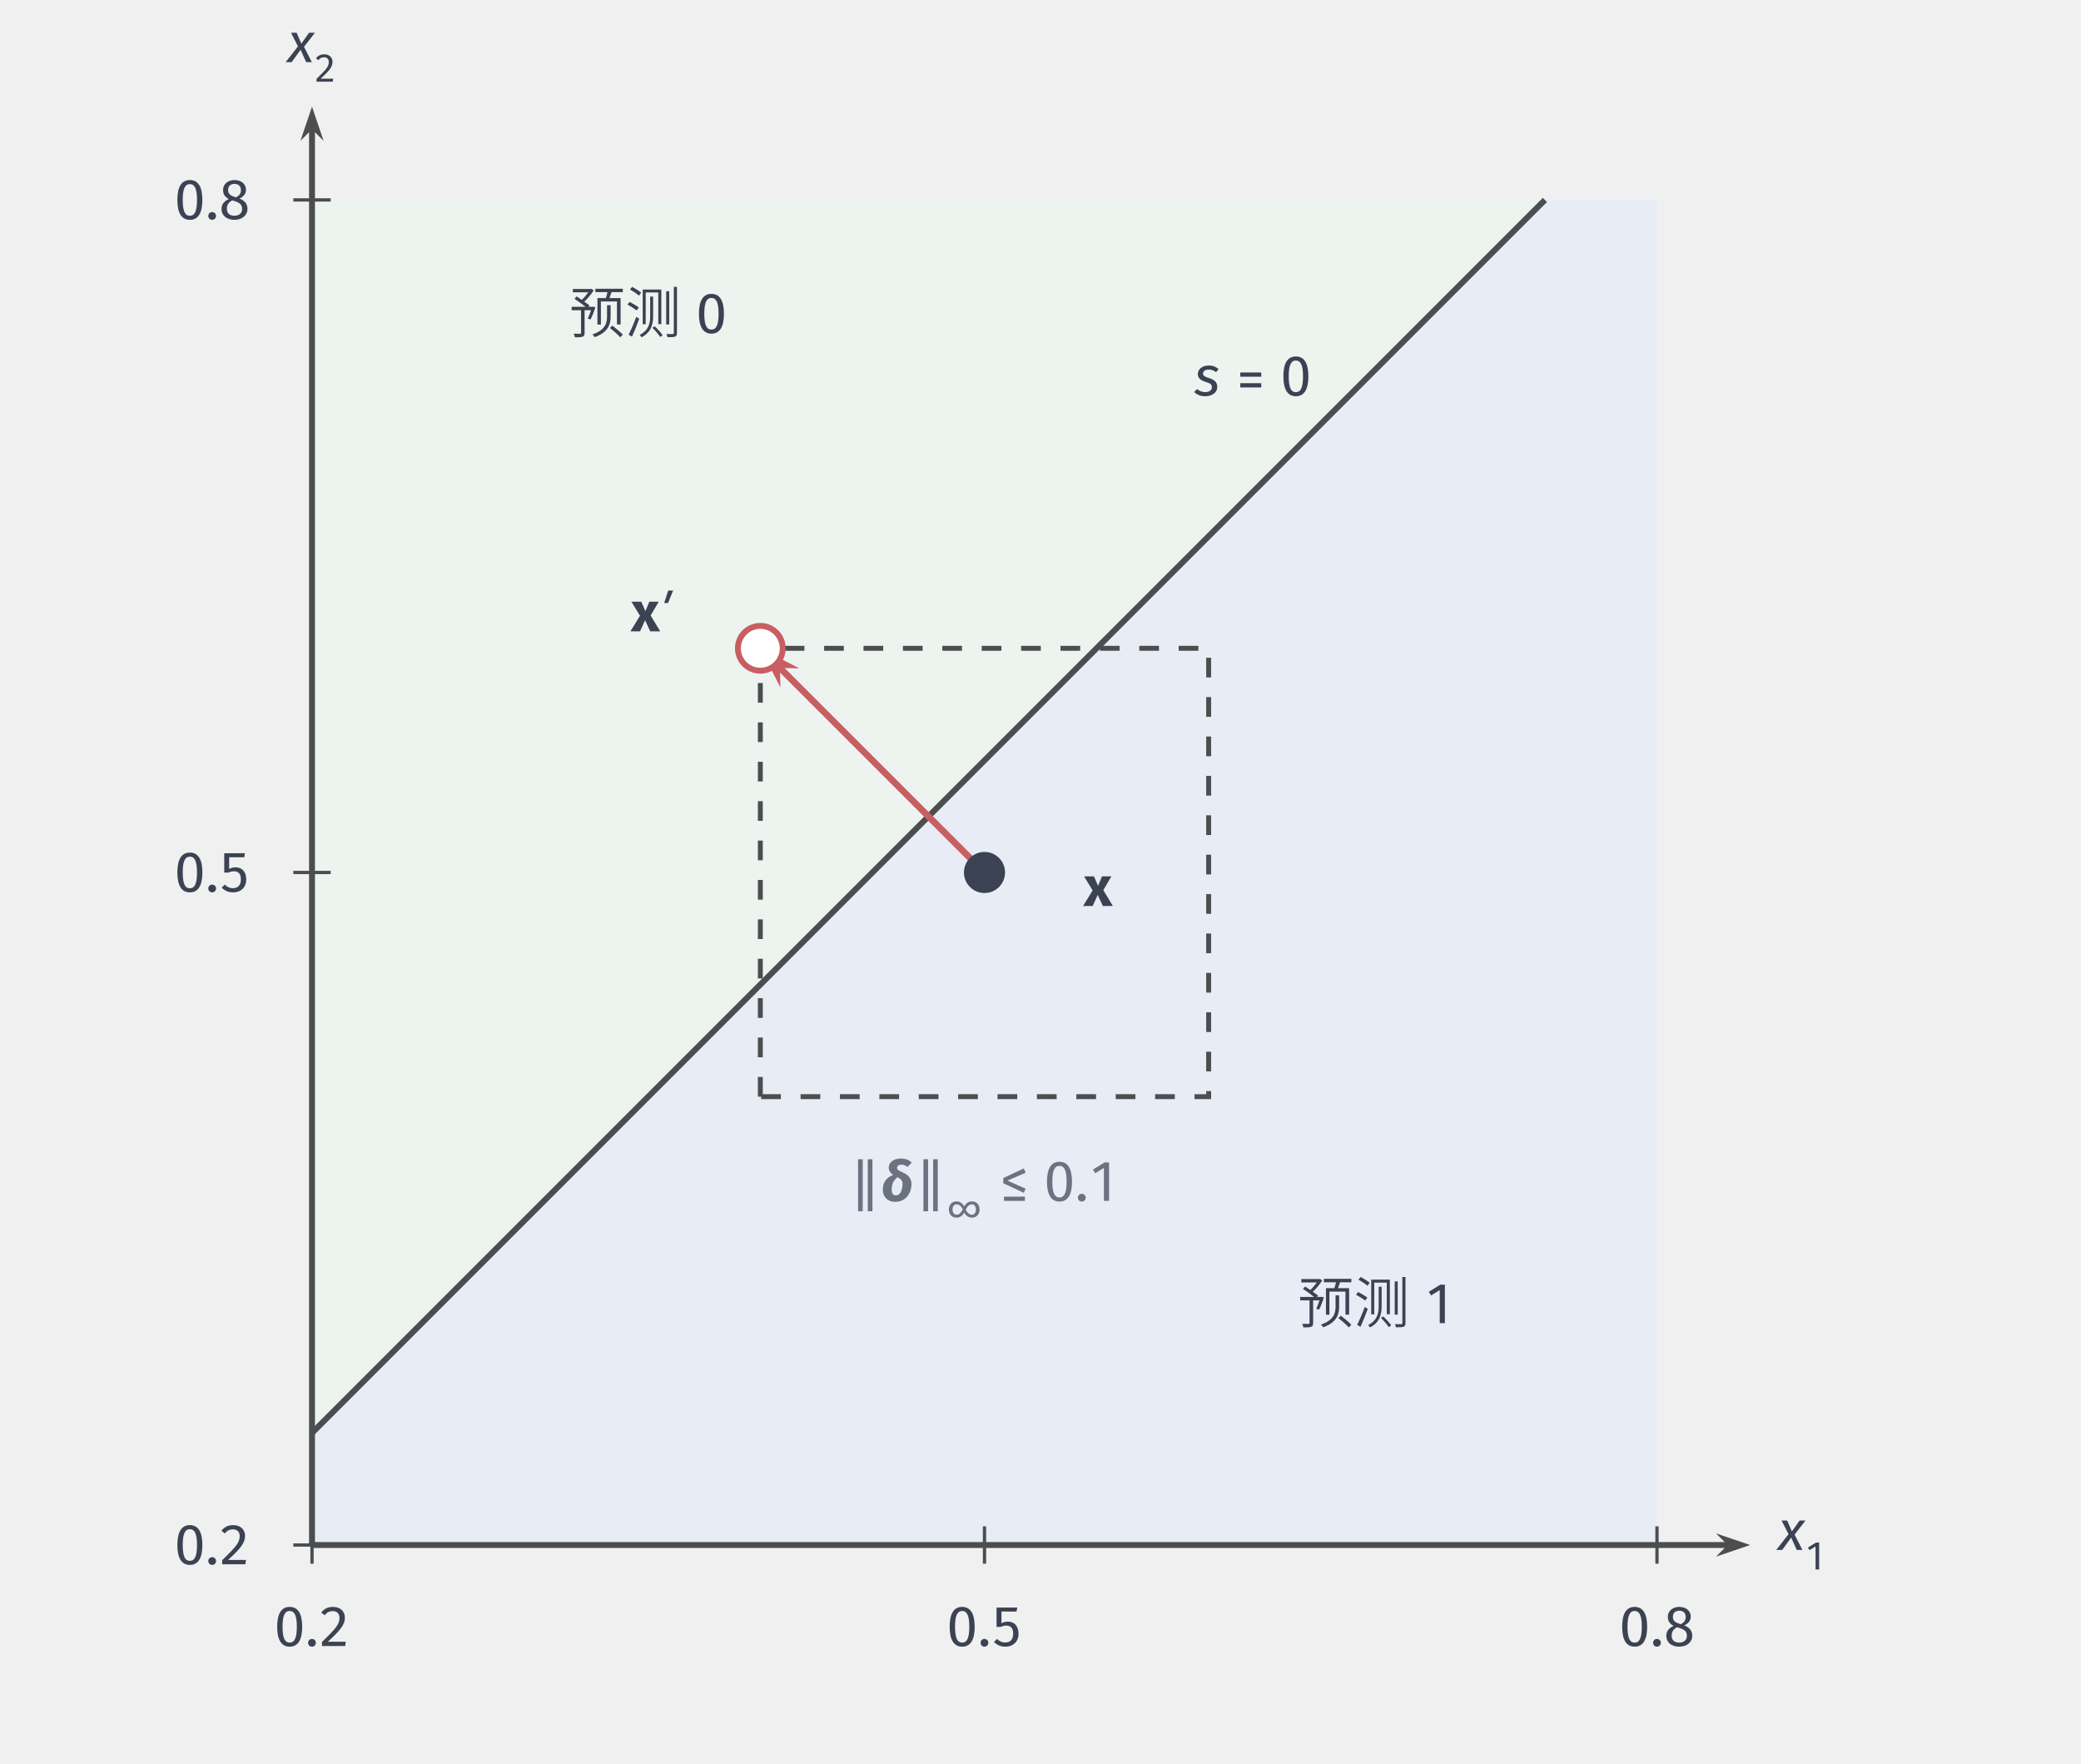
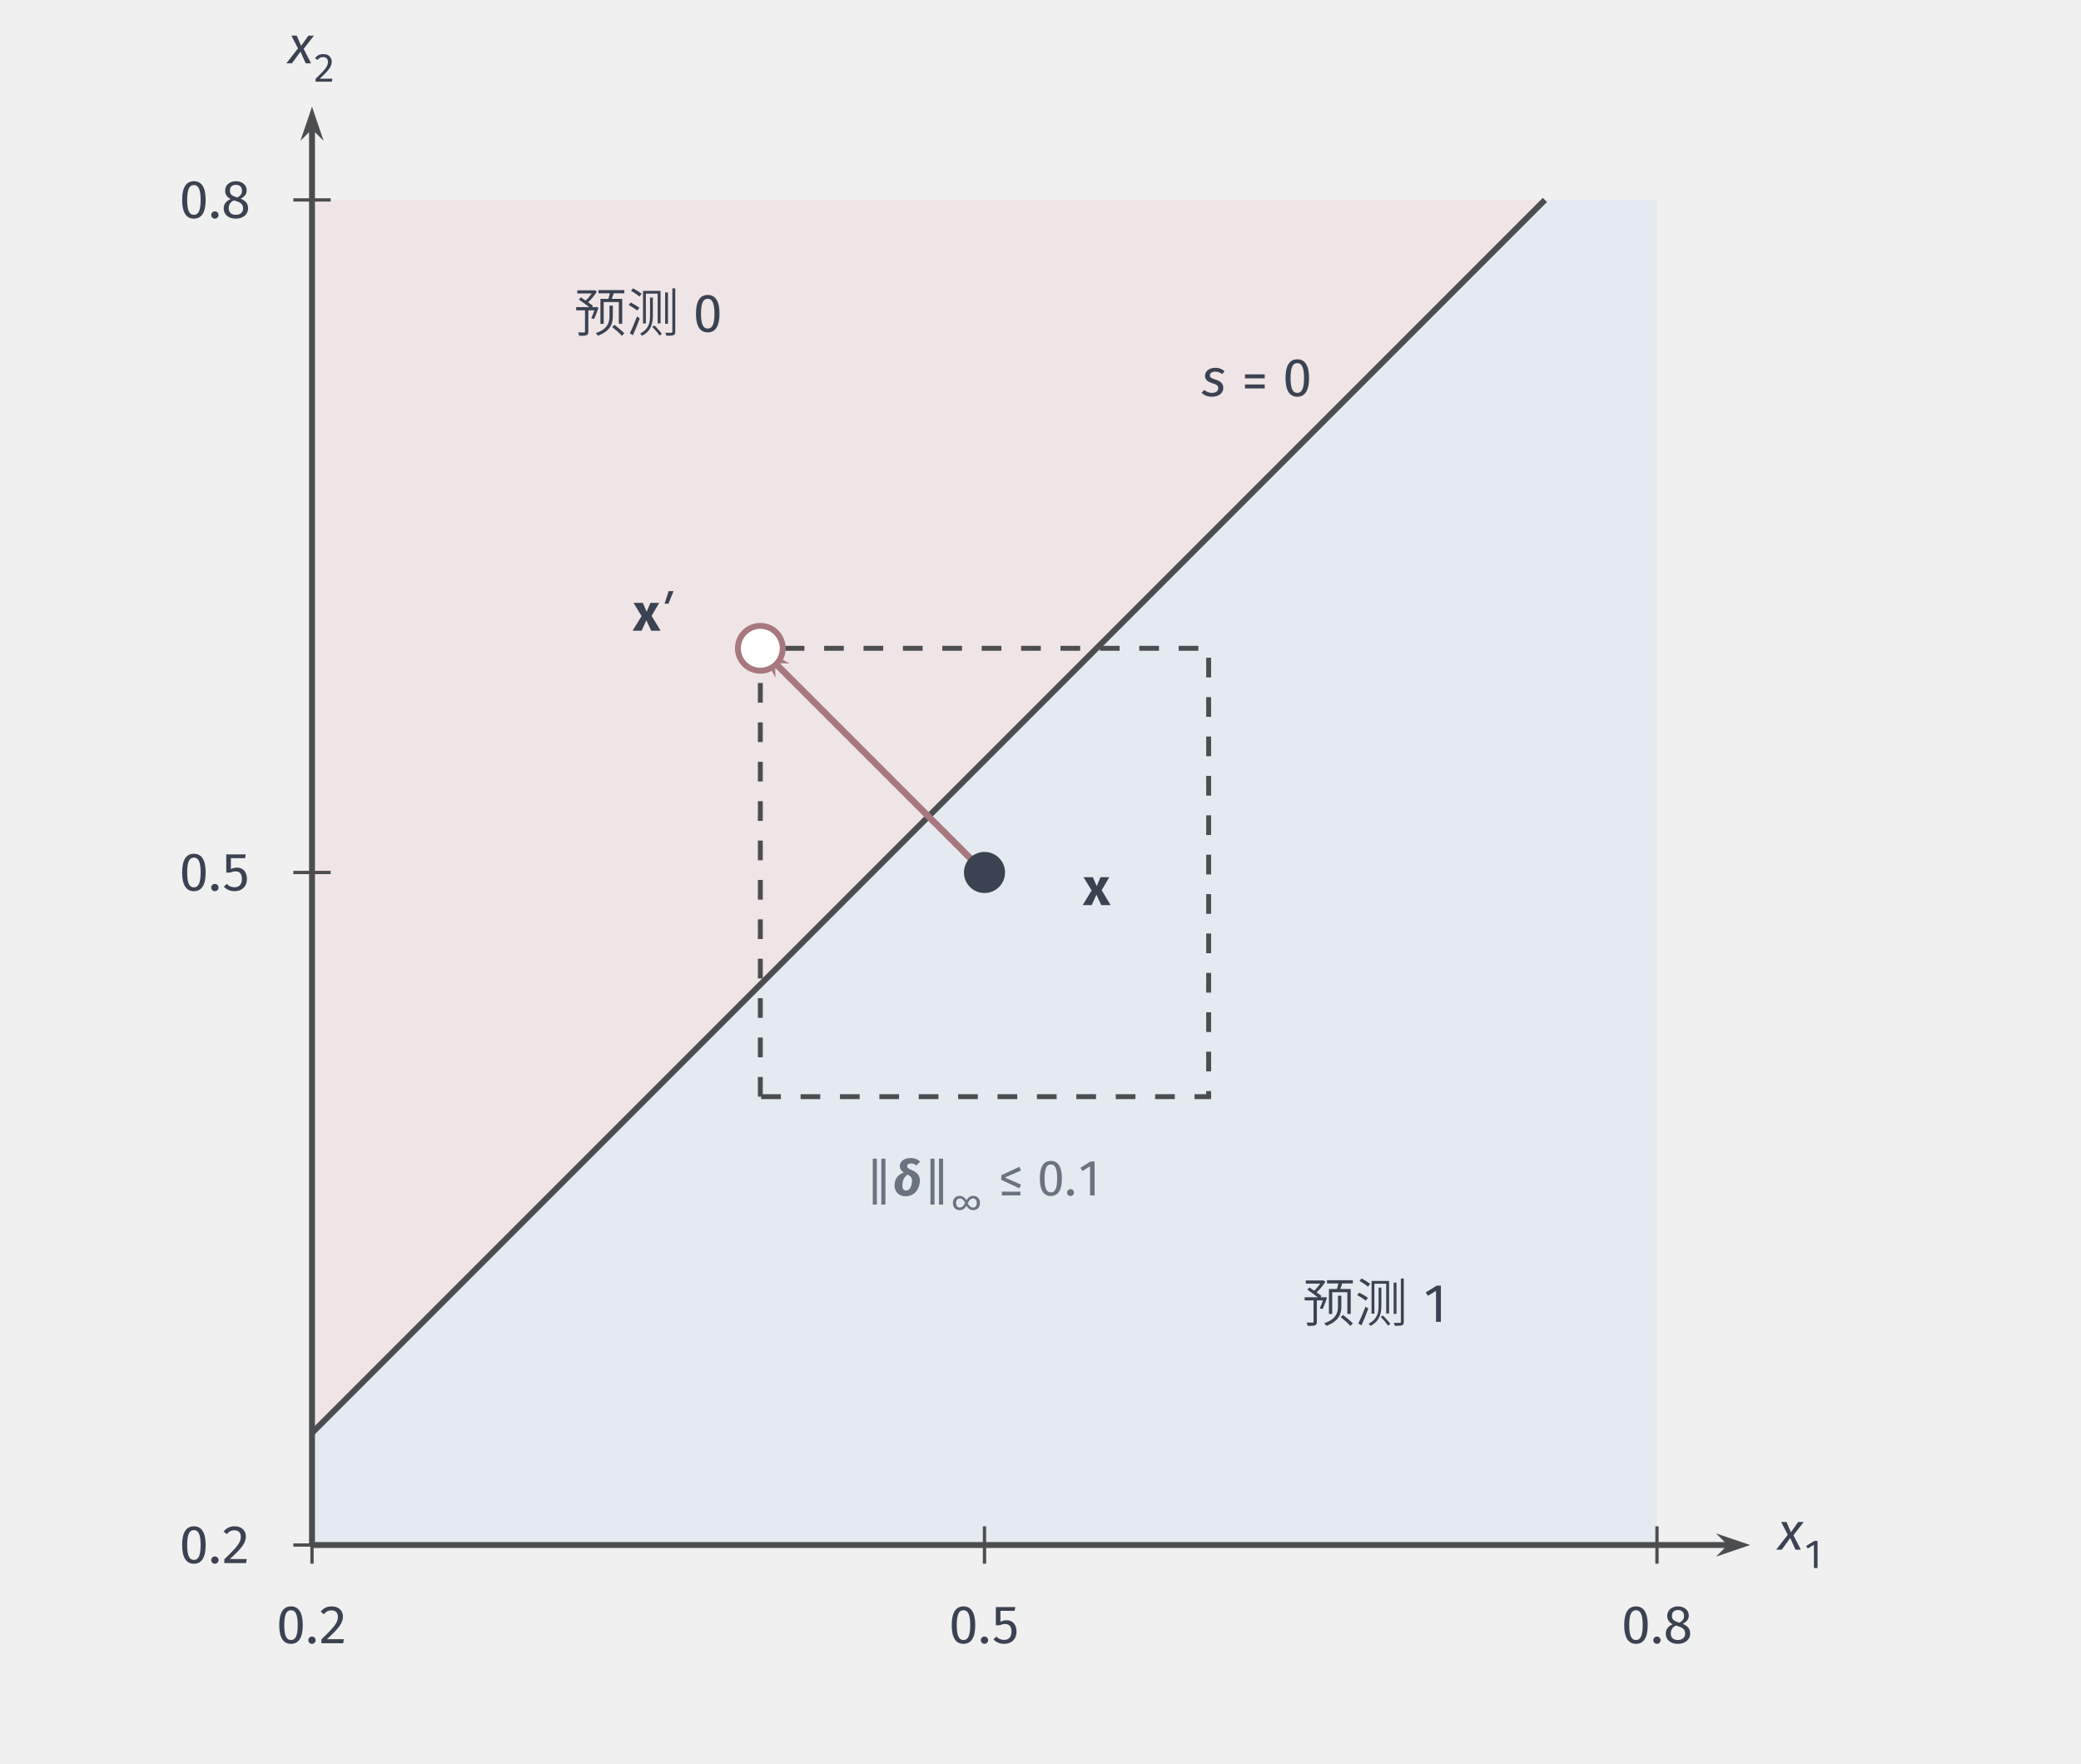
<svg xmlns="http://www.w3.org/2000/svg" xmlns:xlink="http://www.w3.org/1999/xlink" version="1.1" width="315.79" height="267.61" viewBox="0 0 315.79 267.61">
  <defs>
    <path id="font_1_1226" d="M.543 .527H.437L.299 .332 .215 .527H.114L.239 .283 .018 0H.125L.286 .222 .386 0H.488L.347 .275 .543 .527Z" />
    <path id="font_1_18" d="M.276 0H.368V.689H.287L.08 .561 .12 .496 .276 .591V0Z" />
    <path id="font_1_19" d="M.258 .701C.163 .701 .099 .667 .045 .6L.107 .552C.15 .603 .187 .625 .253 .625 .328 .625 .373 .579 .373 .504 .373 .395 .315 .319 .059 .073V0H.474L.485 .077H.164C.389 .282 .469 .383 .469 .508 .469 .617 .391 .701 .258 .701Z" />
    <path id="font_1_17" d="M.28 .628C.363 .628 .408 .552 .408 .345 .408 .137 .363 .061 .28 .061 .196 .061 .152 .137 .152 .345 .152 .552 .196 .628 .28 .628M.28 .701C.13 .701 .056 .578 .056 .345 .056 .112 .13-.012 .28-.012 .43-.012 .504 .112 .504 .345 .504 .577 .43 .701 .28 .701Z" />
    <path id="font_1_15" d="M.119 .127C.08 .127 .05 .096 .05 .058 .05 .019 .08-.012 .119-.012 .159-.012 .189 .019 .189 .058 .189 .096 .159 .127 .119 .127Z" />
    <path id="font_1_22" d="M.467 .689H.096V.342H.168C.207 .358 .234 .366 .273 .366 .341 .366 .394 .329 .394 .221 .394 .118 .341 .063 .252 .063 .194 .063 .147 .084 .106 .127L.05 .073C.103 .02 .168-.012 .253-.012 .397-.012 .49 .081 .49 .219 .49 .358 .413 .437 .301 .437 .261 .437 .225 .43 .184 .408V.617H.454L.467 .689Z" />
    <path id="font_1_25" d="M.278 .061C.196 .061 .143 .104 .143 .182 .143 .258 .175 .305 .242 .337L.264 .329C.38 .295 .416 .259 .416 .181 .416 .111 .364 .061 .278 .061M.28 .632C.352 .632 .395 .59 .395 .52 .395 .46 .369 .424 .307 .391L.299 .393C.212 .42 .165 .447 .165 .52 .165 .595 .209 .632 .28 .632M.37 .369C.447 .408 .485 .456 .485 .525 .485 .646 .381 .701 .28 .701 .177 .701 .075 .642 .075 .521 .075 .45 .107 .397 .18 .361 .097 .325 .047 .269 .047 .181 .047 .066 .14-.012 .278-.012 .415-.012 .512 .068 .512 .184 .512 .275 .46 .333 .37 .369Z" />
    <path id="font_1_1221" d="M.293 .539C.156 .539 .094 .459 .094 .389 .094 .317 .134 .276 .235 .245 .319 .219 .346 .201 .346 .148 .346 .113 .32 .062 .227 .062 .168 .062 .119 .084 .08 .117L.028 .064C.069 .024 .131-.012 .223-.012 .333-.012 .442 .04 .442 .157 .442 .24 .392 .284 .293 .315 .222 .337 .187 .353 .187 .395 .187 .439 .228 .466 .292 .466 .338 .466 .382 .45 .421 .419L.466 .474C.421 .514 .366 .539 .293 .539Z" />
    <path id="font_1_30" d="M.062 .146H.438V.222H.062V.146M.062 .338H.438V.414H.062V.338Z" />
    <path id="font_2_44160" d="M.738 .295V.498H.674V.296C.674 .191 .651 .054 .412-.026 .427-.038 .444-.061 .453-.075 .708 .018 .738 .17 .738 .295M.77 .132 .725 .091C.789 .04 .871-.031 .91-.077L.957-.03C.916 .014 .834 .084 .77 .132M.129 .655 .091 .613C.155 .57 .235 .512 .29 .469H.04V.408H.208V.003C.208-.009 .204-.013 .189-.014 .175-.014 .129-.014 .076-.013 .085-.032 .095-.059 .098-.077 .167-.077 .21-.076 .237-.066 .264-.055 .272-.036 .272 .002V.408H.387C.368 .353 .347 .296 .328 .257L.38 .243C.407 .297 .439 .383 .466 .46L.424 .472 .413 .469H.341L.36 .493C.337 .512 .303 .537 .266 .562 .326 .615 .391 .693 .435 .765L.393 .792 .381 .789H.061V.729H.337C.304 .681 .261 .629 .221 .594L.129 .655M.917 .626H.718L.755 .732H.957V.793H.465V.732H.682C.674 .698 .664 .658 .653 .626H.502V.151H.564V.565H.852V.152H.917V.626Z" />
    <path id="font_2_23430" d="M.529 .12 .487 .094C.538 .044 .598-.027 .627-.072L.671-.04C.642 .003 .58 .072 .529 .12M.647 .779H.313V.157H.367V.726H.592V.159H.647V.779M.927 .002V.826H.871V.001C.871-.014 .865-.019 .851-.019 .837-.02 .79-.02 .737-.019 .745-.035 .754-.061 .757-.075 .827-.076 .868-.074 .893-.065 .917-.055 .927-.037 .927 .002M.788 .748H.734V.152H.788V.748M.5 .303V.652H.447V.303C.447 .181 .427 .053 .258-.035 .269-.044 .286-.066 .292-.077 .473 .015 .5 .169 .5 .303M.124 .827 .084 .78C.14 .748 .211 .701 .245 .669L.286 .723C.25 .753 .179 .798 .124 .827M.078 .557 .04 .51C.095 .479 .168 .433 .204 .404L.244 .457C.206 .486 .133 .529 .078 .557M.061-.03 .121-.066C.163 .025 .214 .15 .251 .255L.198 .29C.157 .179 .101 .048 .061-.03Z" />
    <path id="font_1_544" d="M.417 .746H.334V-.186H.417V.746M.243 .746H.16V-.186H.243V.746Z" />
    <path id="font_1_1525" d="M.29 .424C.356 .39 .38 .36 .38 .304 .38 .227 .353 .099 .259 .099 .21 .099 .185 .135 .185 .196 .185 .278 .201 .359 .29 .424M.35 .759C.2 .759 .132 .672 .132 .597 .132 .549 .151 .507 .212 .466 .068 .409 .026 .31 .026 .198 .026 .078 .108-.017 .249-.017 .462-.017 .54 .172 .54 .298 .54 .408 .482 .468 .367 .518 .297 .548 .281 .563 .281 .594 .281 .622 .304 .649 .362 .649 .401 .649 .433 .636 .466 .607L.544 .685C.504 .727 .444 .759 .35 .759Z" />
    <path id="font_1_765" d="M.642 .147C.556 .147 .509 .228 .485 .275 .526 .353 .567 .411 .642 .411 .704 .411 .747 .363 .747 .279 .747 .194 .703 .147 .642 .147M.253 .148C.191 .148 .148 .196 .148 .28 .148 .365 .192 .412 .253 .412 .338 .412 .385 .332 .409 .285 .371 .208 .329 .148 .253 .148M.643 .487C.553 .487 .493 .437 .448 .36 .404 .437 .333 .487 .253 .487 .119 .487 .055 .391 .055 .28 .055 .17 .118 .072 .252 .072 .344 .072 .404 .124 .447 .199 .491 .123 .562 .072 .642 .072 .776 .072 .84 .168 .84 .279 .84 .389 .777 .487 .643 .487Z" />
    <path id="font_1_817" d="M.062 0H.438V.076H.062V0M.05 .316 .417 .145 .45 .219 .123 .363 .45 .505 .417 .581 .05 .41V.316Z" />
    <path id="font_1_1175" d="M.351 .284 .496 .531H.328L.257 .361 .183 .531H.006L.16 .279-.011 0H.161L.251 .199 .343 0H.522L.351 .284Z" />
    <path id="font_1_1574" d="M.088 .153H.186L.316 .472H.19L.088 .153Z" />
  </defs>
-   <path transform="matrix(1,0,0,-1,1.992996,279.79)" d="M45.355 45.355V249.451H249.451V45.355ZM249.451 249.451" fill="#e7ecf5" />
-   <path transform="matrix(1,0,0,-1,1.992996,279.79)" d="M45.355 62.363 232.443 249.451H45.355Z" fill="#edf4f0" />
+   <path transform="matrix(1,0,0,-1,1.992996,279.79)" d="M45.355 45.355V249.451H249.451V45.355ZM249.451 249.451" fill="#e5eaf0" />
+   <path transform="matrix(1,0,0,-1,1.992996,279.79)" d="M45.355 62.363 232.443 249.451H45.355Z" fill="#f0e5e6" />
  <path transform="matrix(1,0,0,-1,1.992996,279.79)" stroke-width=".897" stroke-linecap="butt" stroke-miterlimit="10" stroke-linejoin="miter" fill="none" stroke="#4c4d4f" d="M45.355 45.355H260.566" />
  <path transform="matrix(1,0,0,-1,260.5146,234.4353)" d="M3.741 0 1.503 .759 2.26 0 1.503-.759Z" fill="#4c4d4f" />
  <path transform="matrix(1,0,0,-1,260.5146,234.4353)" stroke-width=".861" stroke-linecap="butt" stroke-miterlimit="10" stroke-linejoin="miter" fill="none" stroke="#4c4d4f" d="M3.741 0 1.503 .759 2.26 0 1.503-.759Z" />
-   <use data-text="𝑥" xlink:href="#font_1_1226" transform="matrix(8.4682,0,0,-8.4682,269.386,235.185)" fill="#3b4252" />
-   <use data-text="1" xlink:href="#font_1_18" transform="matrix(5.9277,0,0,-5.9277,273.874,238.15)" fill="#3b4252" />
+   <use data-text="𝑥" xlink:href="#font_1_1226" transform="matrix(7.9701,0,0,-7.9701,269.386,235.141)" fill="#3b4252" />
+   <use data-text="1" xlink:href="#font_1_18" transform="matrix(5.9776,0,0,-5.9776,273.61,237.931)" fill="#3b4252" />
  <path transform="matrix(1,0,0,-1,1.992996,279.79)" stroke-width=".897" stroke-linecap="butt" stroke-miterlimit="10" stroke-linejoin="miter" fill="none" stroke="#4c4d4f" d="M45.355 45.355V260.566" />
  <path transform="matrix(0,-1,-1,-0,47.34768,21.26837)" d="M3.741 0 1.503 .759 2.26 0 1.503-.759Z" fill="#4c4d4f" />
  <path transform="matrix(0,-1,-1,-0,47.34768,21.26837)" stroke-width=".861" stroke-linecap="butt" stroke-miterlimit="10" stroke-linejoin="miter" fill="none" stroke="#4c4d4f" d="M3.741 0 1.503 .759 2.26 0 1.503-.759Z" />
-   <use data-text="𝑥" xlink:href="#font_1_1226" transform="matrix(8.4682,0,0,-8.4682,43.19499,9.432983)" fill="#3b4252" />
-   <use data-text="2" xlink:href="#font_1_19" transform="matrix(5.9277,0,0,-5.9277,47.68299,12.39798)" fill="#3b4252" />
+   <use data-text="𝑥" xlink:href="#font_1_1226" transform="matrix(7.9701,0,0,-7.9701,43.313,9.606964)" fill="#3b4252" />
+   <use data-text="2" xlink:href="#font_1_19" transform="matrix(5.9776,0,0,-5.9776,47.537,12.39696)" fill="#3b4252" />
  <path transform="matrix(1,0,0,-1,1.992996,279.79)" stroke-width=".498" stroke-linecap="butt" stroke-miterlimit="10" stroke-linejoin="miter" fill="none" stroke="#4c4d4f" d="M45.355 42.52V48.189" />
-   <use data-text="0" xlink:href="#font_1_17" transform="matrix(8.4682,0,0,-8.4682,41.589,249.76)" fill="#3b4252" />
-   <use data-text="." xlink:href="#font_1_15" transform="matrix(8.4682,0,0,-8.4682,46.33119,249.76)" fill="#3b4252" />
-   <use data-text="2" xlink:href="#font_1_19" transform="matrix(8.4682,0,0,-8.4682,48.36356,249.76)" fill="#3b4252" />
+   <use data-text="0" xlink:href="#font_1_17" transform="matrix(7.9701,0,0,-7.9701,41.928,249.336)" fill="#3b4252" />
+   <use data-text="." xlink:href="#font_1_15" transform="matrix(7.9701,0,0,-7.9701,46.39125,249.336)" fill="#3b4252" />
+   <use data-text="2" xlink:href="#font_1_19" transform="matrix(7.9701,0,0,-7.9701,48.30407,249.336)" fill="#3b4252" />
  <path transform="matrix(1,0,0,-1,1.992996,279.79)" stroke-width=".498" stroke-linecap="butt" stroke-miterlimit="10" stroke-linejoin="miter" fill="none" stroke="#4c4d4f" d="M42.52 45.355H48.189" />
-   <use data-text="0" xlink:href="#font_1_17" transform="matrix(8.4682,0,0,-8.4682,26.44199,237.353)" fill="#3b4252" />
-   <use data-text="." xlink:href="#font_1_15" transform="matrix(8.4682,0,0,-8.4682,31.18419,237.353)" fill="#3b4252" />
-   <use data-text="2" xlink:href="#font_1_19" transform="matrix(8.4682,0,0,-8.4682,33.21656,237.353)" fill="#3b4252" />
+   <use data-text="0" xlink:href="#font_1_17" transform="matrix(7.9701,0,0,-7.9701,27.194,237.181)" fill="#3b4252" />
+   <use data-text="." xlink:href="#font_1_15" transform="matrix(7.9701,0,0,-7.9701,31.65726,237.181)" fill="#3b4252" />
+   <use data-text="2" xlink:href="#font_1_19" transform="matrix(7.9701,0,0,-7.9701,33.57008,237.181)" fill="#3b4252" />
  <path transform="matrix(1,0,0,-1,1.992996,279.79)" stroke-width=".498" stroke-linecap="butt" stroke-miterlimit="10" stroke-linejoin="miter" fill="none" stroke="#4c4d4f" d="M147.404 42.52V48.189" />
-   <use data-text="0" xlink:href="#font_1_17" transform="matrix(8.4682,0,0,-8.4682,143.638,249.76)" fill="#3b4252" />
-   <use data-text="." xlink:href="#font_1_15" transform="matrix(8.4682,0,0,-8.4682,148.3802,249.76)" fill="#3b4252" />
-   <use data-text="5" xlink:href="#font_1_22" transform="matrix(8.4682,0,0,-8.4682,150.4126,249.76)" fill="#3b4252" />
+   <use data-text="0" xlink:href="#font_1_17" transform="matrix(7.9701,0,0,-7.9701,143.977,249.336)" fill="#3b4252" />
+   <use data-text="." xlink:href="#font_1_15" transform="matrix(7.9701,0,0,-7.9701,148.4402,249.336)" fill="#3b4252" />
+   <use data-text="5" xlink:href="#font_1_22" transform="matrix(7.9701,0,0,-7.9701,150.3531,249.336)" fill="#3b4252" />
  <path transform="matrix(1,0,0,-1,1.992996,279.79)" stroke-width=".498" stroke-linecap="butt" stroke-miterlimit="10" stroke-linejoin="miter" fill="none" stroke="#4c4d4f" d="M42.52 147.404H48.189" />
-   <use data-text="0" xlink:href="#font_1_17" transform="matrix(8.4682,0,0,-8.4682,26.44199,135.304)" fill="#3b4252" />
-   <use data-text="." xlink:href="#font_1_15" transform="matrix(8.4682,0,0,-8.4682,31.18419,135.304)" fill="#3b4252" />
-   <use data-text="5" xlink:href="#font_1_22" transform="matrix(8.4682,0,0,-8.4682,33.21656,135.304)" fill="#3b4252" />
+   <use data-text="0" xlink:href="#font_1_17" transform="matrix(7.9701,0,0,-7.9701,27.194,135.132)" fill="#3b4252" />
+   <use data-text="." xlink:href="#font_1_15" transform="matrix(7.9701,0,0,-7.9701,31.65726,135.132)" fill="#3b4252" />
+   <use data-text="5" xlink:href="#font_1_22" transform="matrix(7.9701,0,0,-7.9701,33.57008,135.132)" fill="#3b4252" />
  <path transform="matrix(1,0,0,-1,1.992996,279.79)" stroke-width=".498" stroke-linecap="butt" stroke-miterlimit="10" stroke-linejoin="miter" fill="none" stroke="#4c4d4f" d="M249.453 42.52V48.189" />
-   <use data-text="0" xlink:href="#font_1_17" transform="matrix(8.4682,0,0,-8.4682,245.687,249.76)" fill="#3b4252" />
-   <use data-text="." xlink:href="#font_1_15" transform="matrix(8.4682,0,0,-8.4682,250.4292,249.76)" fill="#3b4252" />
-   <use data-text="8" xlink:href="#font_1_25" transform="matrix(8.4682,0,0,-8.4682,252.4616,249.76)" fill="#3b4252" />
+   <use data-text="0" xlink:href="#font_1_17" transform="matrix(7.9701,0,0,-7.9701,246.026,249.336)" fill="#3b4252" />
+   <use data-text="." xlink:href="#font_1_15" transform="matrix(7.9701,0,0,-7.9701,250.4893,249.336)" fill="#3b4252" />
+   <use data-text="8" xlink:href="#font_1_25" transform="matrix(7.9701,0,0,-7.9701,252.4021,249.336)" fill="#3b4252" />
  <path transform="matrix(1,0,0,-1,1.992996,279.79)" stroke-width=".498" stroke-linecap="butt" stroke-miterlimit="10" stroke-linejoin="miter" fill="none" stroke="#4c4d4f" d="M42.52 249.453H48.189" />
-   <use data-text="0" xlink:href="#font_1_17" transform="matrix(8.4682,0,0,-8.4682,26.44199,33.25498)" fill="#3b4252" />
-   <use data-text="." xlink:href="#font_1_15" transform="matrix(8.4682,0,0,-8.4682,31.18419,33.25498)" fill="#3b4252" />
-   <use data-text="8" xlink:href="#font_1_25" transform="matrix(8.4682,0,0,-8.4682,33.21656,33.25498)" fill="#3b4252" />
+   <use data-text="0" xlink:href="#font_1_17" transform="matrix(7.9701,0,0,-7.9701,27.194,33.08298)" fill="#3b4252" />
+   <use data-text="." xlink:href="#font_1_15" transform="matrix(7.9701,0,0,-7.9701,31.65726,33.08298)" fill="#3b4252" />
+   <use data-text="8" xlink:href="#font_1_25" transform="matrix(7.9701,0,0,-7.9701,33.57008,33.08298)" fill="#3b4252" />
  <path transform="matrix(1,0,0,-1,1.992996,279.79)" stroke-width=".897" stroke-linecap="butt" stroke-miterlimit="10" stroke-linejoin="miter" fill="none" stroke="#4c4d4f" d="M45.355 62.363 232.443 249.451" />
-   <use data-text="𝑠" xlink:href="#font_1_1221" transform="matrix(8.4682,0,0,-8.4682,180.974,60.02397)" fill="#3b4252" />
-   <use data-text="=" xlink:href="#font_1_30" transform="matrix(8.4682,0,0,-8.4682,187.6893,60.02397)" fill="#3b4252" />
-   <use data-text="0" xlink:href="#font_1_17" transform="matrix(8.4682,0,0,-8.4682,194.2775,60.02397)" fill="#3b4252" />
-   <use data-text="预" xlink:href="#font_2_44160" transform="matrix(8.4682,0,0,-8.4682,86.40999,50.52698)" fill="#3b4252" />
-   <use data-text="测" xlink:href="#font_2_23430" transform="matrix(8.4682,0,0,-8.4682,94.87819,50.52698)" fill="#3b4252" />
-   <use data-text="0" xlink:href="#font_1_17" transform="matrix(8.4682,0,0,-8.4682,105.59,50.52698)" fill="#3b4252" />
-   <use data-text="预" xlink:href="#font_2_44160" transform="matrix(8.4682,0,0,-8.4682,196.962,200.765)" fill="#3b4252" />
-   <use data-text="测" xlink:href="#font_2_23430" transform="matrix(8.4682,0,0,-8.4682,205.4302,200.765)" fill="#3b4252" />
-   <use data-text="1" xlink:href="#font_1_18" transform="matrix(8.4682,0,0,-8.4682,216.142,200.765)" fill="#3b4252" />
+   <use data-text="𝑠" xlink:href="#font_1_1221" transform="matrix(7.9701,0,0,-7.9701,182.11,60.10498)" fill="#3b4252" />
+   <use data-text="=" xlink:href="#font_1_30" transform="matrix(7.9701,0,0,-7.9701,188.4303,60.10498)" fill="#3b4252" />
+   <use data-text="0" xlink:href="#font_1_17" transform="matrix(7.9701,0,0,-7.9701,194.631,60.10498)" fill="#3b4252" />
+   <use data-text="预" xlink:href="#font_2_44160" transform="matrix(7.9701,0,0,-7.9701,87.114,50.33998)" fill="#3b4252" />
+   <use data-text="测" xlink:href="#font_2_23430" transform="matrix(7.9701,0,0,-7.9701,95.0841,50.33998)" fill="#3b4252" />
+   <use data-text="0" xlink:href="#font_1_17" transform="matrix(7.9701,0,0,-7.9701,105.166,50.33998)" fill="#3b4252" />
+   <use data-text="预" xlink:href="#font_2_44160" transform="matrix(7.9701,0,0,-7.9701,197.666,200.577)" fill="#3b4252" />
+   <use data-text="测" xlink:href="#font_2_23430" transform="matrix(7.9701,0,0,-7.9701,205.6361,200.577)" fill="#3b4252" />
+   <use data-text="1" xlink:href="#font_1_18" transform="matrix(7.9701,0,0,-7.9701,215.718,200.577)" fill="#3b4252" />
  <path transform="matrix(1,0,0,-1,1.992996,279.79)" stroke-width=".747" stroke-linecap="butt" stroke-dasharray="2.989,2.989" stroke-miterlimit="10" stroke-linejoin="miter" fill="none" stroke="#4c4d4f" d="M113.387 113.387V181.419H181.419V113.387ZM181.419 181.419" />
-   <use data-text="‖" xlink:href="#font_1_544" transform="matrix(8.4682,0,0,-8.4682,128.86,182.219)" fill="#6b7280" />
-   <use data-text="𝜹" xlink:href="#font_1_1525" transform="matrix(8.4682,0,0,-8.4682,133.7462,182.219)" fill="#6b7280" />
-   <use data-text="‖" xlink:href="#font_1_544" transform="matrix(8.4682,0,0,-8.4682,138.7763,182.219)" fill="#6b7280" />
-   <use data-text="∞" xlink:href="#font_1_765" transform="matrix(5.9277,0,0,-5.9277,143.67,185.184)" fill="#6b7280" />
-   <use data-text="≤" xlink:href="#font_1_817" transform="matrix(8.4682,0,0,-8.4682,151.826,182.219)" fill="#6b7280" />
-   <use data-text="0" xlink:href="#font_1_17" transform="matrix(8.4682,0,0,-8.4682,158.4058,182.219)" fill="#6b7280" />
-   <use data-text="." xlink:href="#font_1_15" transform="matrix(8.4682,0,0,-8.4682,163.148,182.219)" fill="#6b7280" />
-   <use data-text="1" xlink:href="#font_1_18" transform="matrix(8.4682,0,0,-8.4682,165.1804,182.219)" fill="#6b7280" />
-   <path transform="matrix(1,0,0,-1,1.992996,279.79)" stroke-width=".996" stroke-linecap="butt" stroke-miterlimit="10" stroke-linejoin="miter" fill="none" stroke="#c85e62" d="M147.403 147.403 116.036 178.769" />
-   <path transform="matrix(-.7071,-.7071,-.7071,.7071,119.7894,102.781)" d="M4.593 0 1.796 .904 2.739 0 1.796-.904Z" fill="#c85e62" />
-   <path transform="matrix(-.7071,-.7071,-.7071,.7071,119.7894,102.781)" stroke-width=".996" stroke-linecap="butt" stroke-miterlimit="10" stroke-linejoin="miter" fill="none" stroke="#c85e62" d="M4.593 0 1.796 .904 2.739 0 1.796-.904Z" />
+   <use data-text="‖" xlink:href="#font_1_544" transform="matrix(7.472,0,0,-7.472,131.247,181.388)" fill="#6b7280" />
+   <use data-text="𝜹" xlink:href="#font_1_1525" transform="matrix(7.472,0,0,-7.472,135.5583,181.388)" fill="#6b7280" />
+   <use data-text="‖" xlink:href="#font_1_544" transform="matrix(7.472,0,0,-7.472,139.9967,181.388)" fill="#6b7280" />
+   <use data-text="∞" xlink:href="#font_1_765" transform="matrix(5.2304,0,0,-5.2304,144.315,184.004)" fill="#6b7280" />
+   <use data-text="≤" xlink:href="#font_1_817" transform="matrix(7.472,0,0,-7.472,151.57,181.388)" fill="#6b7280" />
+   <use data-text="0" xlink:href="#font_1_17" transform="matrix(7.472,0,0,-7.472,157.3757,181.388)" fill="#6b7280" />
+   <use data-text="." xlink:href="#font_1_15" transform="matrix(7.472,0,0,-7.472,161.5601,181.388)" fill="#6b7280" />
+   <use data-text="1" xlink:href="#font_1_18" transform="matrix(7.472,0,0,-7.472,163.3533,181.388)" fill="#6b7280" />
+   <path transform="matrix(1,0,0,-1,1.992996,279.79)" stroke-width=".996" stroke-linecap="butt" stroke-miterlimit="10" stroke-linejoin="miter" fill="none" stroke="#a7787d" d="M147.403 147.403 115.36 179.446" />
+   <path transform="matrix(-.7071,-.7071,-.7071,.7071,118.687,101.6786)" d="M3.376 0 1.423 .632 2.084 0 1.423-.632Z" fill="#a7787d" />
+   <path transform="matrix(-.7071,-.7071,-.7071,.7071,118.687,101.6786)" stroke-width=".789" stroke-linecap="butt" stroke-miterlimit="10" stroke-linejoin="miter" fill="none" stroke="#a7787d" d="M3.376 0 1.423 .632 2.084 0 1.423-.632Z" />
  <path transform="matrix(1,0,0,-1,1.992996,279.79)" d="M150.521 147.403C150.521 149.125 149.125 150.521 147.403 150.521 145.681 150.521 144.285 149.125 144.285 147.403 144.285 145.681 145.681 144.285 147.403 144.285 149.125 144.285 150.521 145.681 150.521 147.403ZM147.403 147.403" fill="#3b4252" />
-   <use data-text="𝐱" xlink:href="#font_1_1175" transform="matrix(8.4682,0,0,-8.4682,164.453,137.47)" fill="#3b4252" />
+   <use data-text="𝐱" xlink:href="#font_1_1175" transform="matrix(7.9701,0,0,-7.9701,164.379,137.338)" fill="#3b4252" />
  <path transform="matrix(1,0,0,-1,1.992996,279.79)" d="M116.788 181.419C116.788 183.297 115.265 184.82 113.387 184.82 111.508 184.82 109.985 183.297 109.985 181.419 109.985 179.54 111.508 178.017 113.387 178.017 115.265 178.017 116.788 179.54 116.788 181.419ZM113.387 181.419" fill="#ffffff" />
-   <path transform="matrix(1,0,0,-1,1.992996,279.79)" stroke-width=".897" stroke-linecap="butt" stroke-miterlimit="10" stroke-linejoin="miter" fill="none" stroke="#c85e62" d="M116.788 181.419C116.788 183.297 115.265 184.82 113.387 184.82 111.508 184.82 109.985 183.297 109.985 181.419 109.985 179.54 111.508 178.017 113.387 178.017 115.265 178.017 116.788 179.54 116.788 181.419ZM113.387 181.419" />
-   <use data-text="𝐱" xlink:href="#font_1_1175" transform="matrix(8.4682,0,0,-8.4682,95.76399,95.79498)" fill="#3b4252" />
-   <use data-text="′" xlink:href="#font_1_1574" transform="matrix(5.9277,0,0,-5.9277,100.269,92.40799)" fill="#3b4252" />
+   <path transform="matrix(1,0,0,-1,1.992996,279.79)" stroke-width=".897" stroke-linecap="butt" stroke-miterlimit="10" stroke-linejoin="miter" fill="none" stroke="#a7787d" d="M116.788 181.419C116.788 183.297 115.265 184.82 113.387 184.82 111.508 184.82 109.985 183.297 109.985 181.419 109.985 179.54 111.508 178.017 113.387 178.017 115.265 178.017 116.788 179.54 116.788 181.419ZM113.387 181.419" />
+   <use data-text="𝐱" xlink:href="#font_1_1175" transform="matrix(7.9701,0,0,-7.9701,96.084,95.70699)" fill="#3b4252" />
+   <use data-text="′" xlink:href="#font_1_1574" transform="matrix(5.9776,0,0,-5.9776,100.324,92.51898)" fill="#3b4252" />
</svg>
